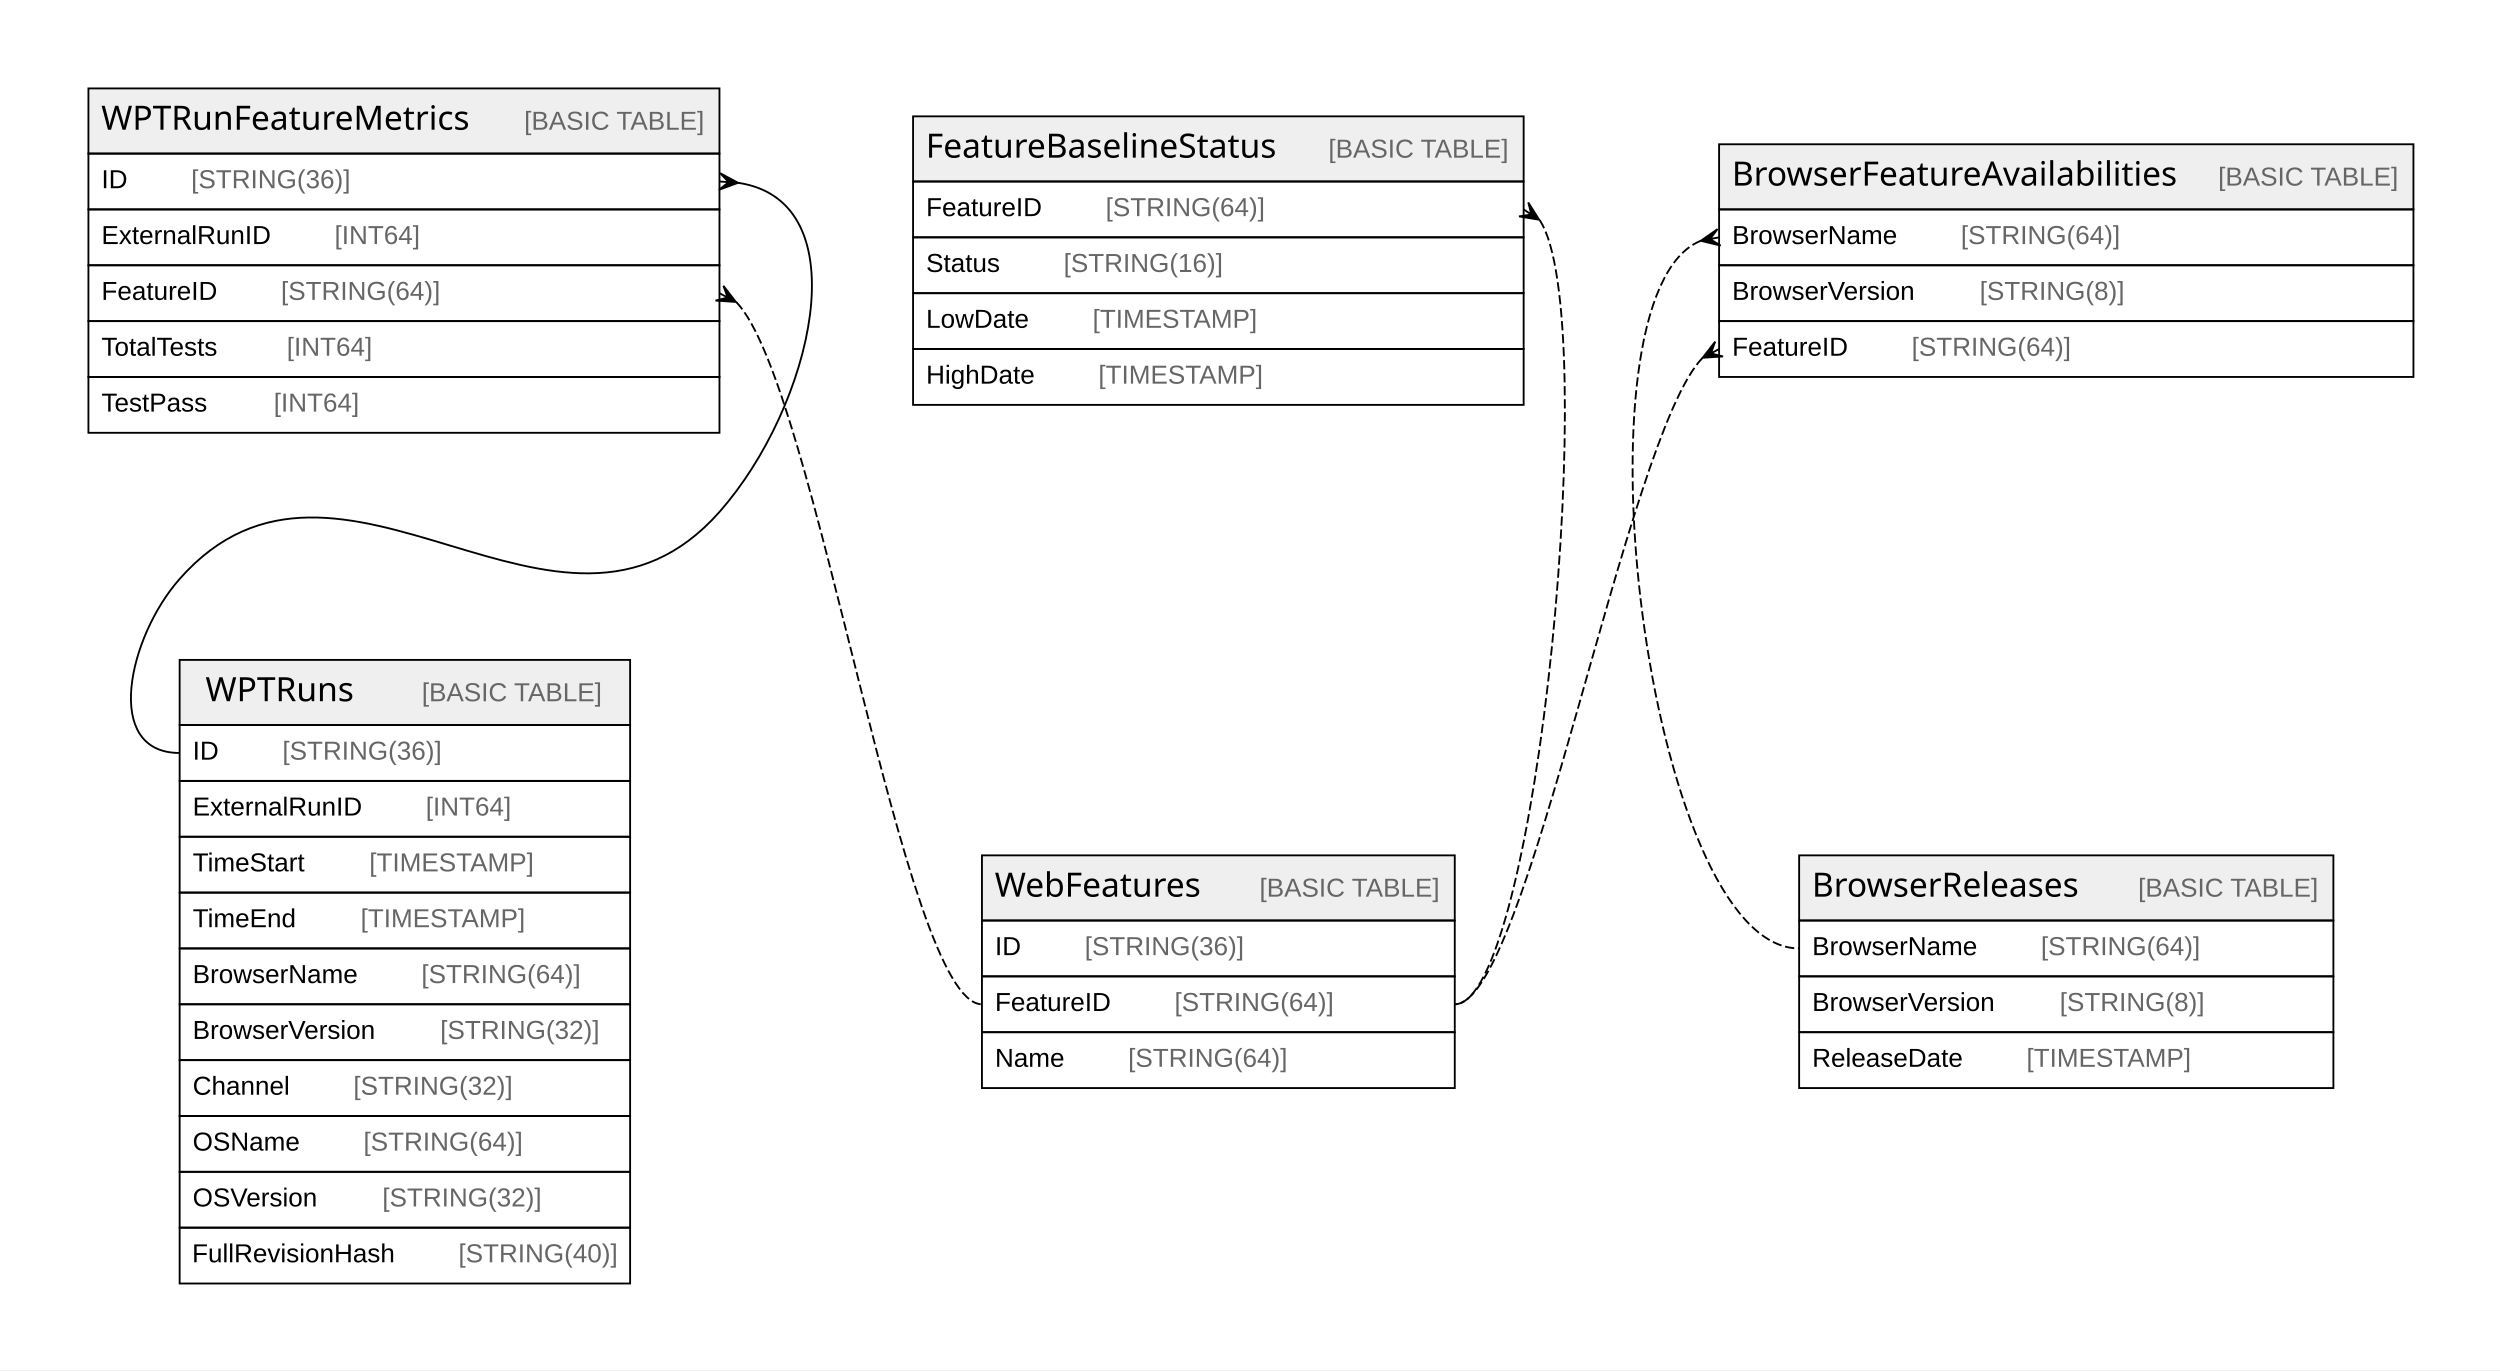
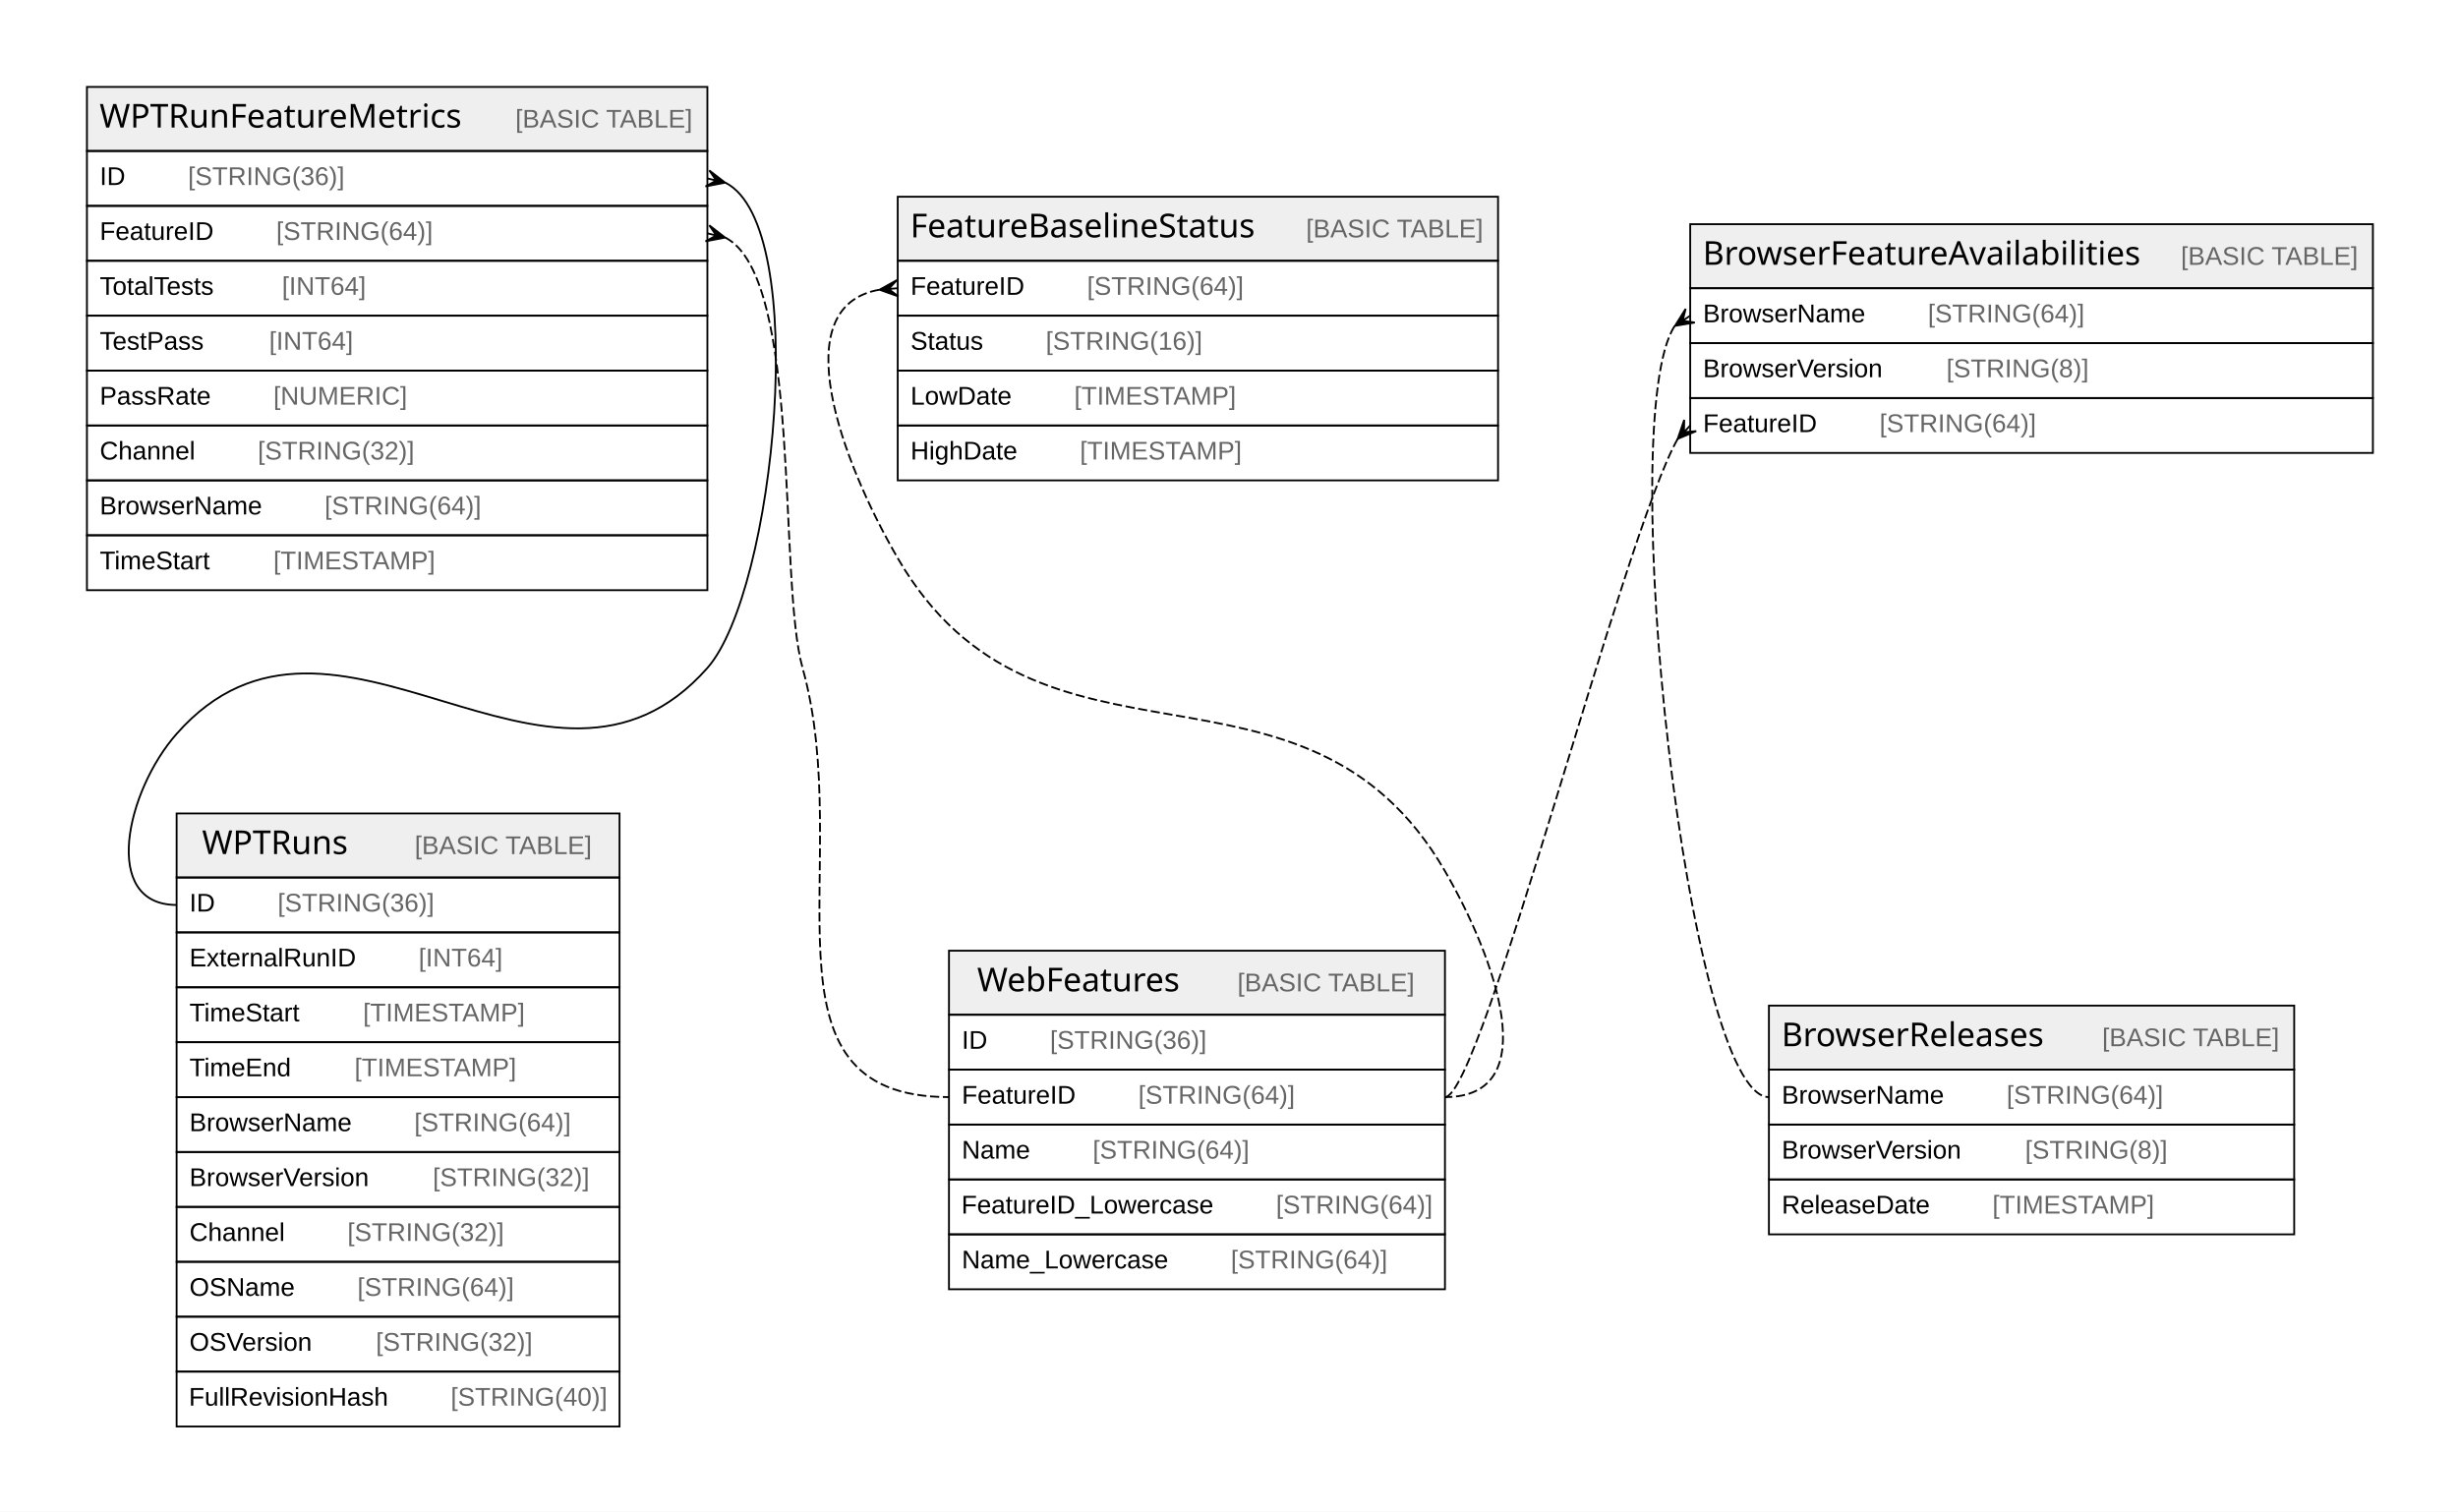
- <svg xmlns="http://www.w3.org/2000/svg" width="1343pt" height="736pt" viewBox="0.00 0.00 1343.00 736.00">
-   <g id="graph0" class="graph" transform="scale(1 1) rotate(0) translate(4 732)">
-     <polygon fill="#ffffff" stroke="transparent" points="-4,4 -4,-732 1339,-732 1339,4 -4,4" />
+ <svg xmlns="http://www.w3.org/2000/svg" width="1343pt" height="826pt" viewBox="0.00 0.00 1343.00 826.00">
+   <g id="graph0" class="graph" transform="scale(1 1) rotate(0) translate(4 822)">
+     <polygon fill="#ffffff" stroke="transparent" points="-4,4 -4,-822 1339,-822 1339,4 -4,4" />
    <g id="node1" class="node">
-       <polygon fill="#efefef" stroke="transparent" points="43.5,-649.5 43.5,-684.5 382.5,-684.5 382.5,-649.5 43.5,-649.5" />
-       <polygon fill="none" stroke="#000000" points="43.5,-649.5 43.5,-684.5 382.5,-684.5 382.5,-649.5 43.5,-649.5" />
-       <text text-anchor="start" x="50.386" y="-662.3" font-family="Arial Bold" font-size="18.00" fill="#000000">WPTRunFeatureMetrics</text>
-       <text text-anchor="start" x="243.386" y="-662.3" font-family="Arial" font-size="14.00" fill="#000000">    </text>
-       <text text-anchor="start" x="277.59" y="-662.3" font-family="Arial" font-size="14.00" fill="#666666">[BASIC TABLE]</text>
+       <polygon fill="#efefef" stroke="transparent" points="43.5,-739.5 43.5,-774.5 382.5,-774.5 382.5,-739.5 43.5,-739.5" />
+       <polygon fill="none" stroke="#000000" points="43.5,-739.5 43.5,-774.5 382.5,-774.5 382.5,-739.5 43.5,-739.5" />
+       <text text-anchor="start" x="50.386" y="-752.3" font-family="Arial Bold" font-size="18.00" fill="#000000">WPTRunFeatureMetrics</text>
+       <text text-anchor="start" x="243.386" y="-752.3" font-family="Arial" font-size="14.00" fill="#000000">    </text>
+       <text text-anchor="start" x="277.59" y="-752.3" font-family="Arial" font-size="14.00" fill="#666666">[BASIC TABLE]</text>
+       <polygon fill="none" stroke="#000000" points="43.5,-709.5 43.5,-739.5 382.5,-739.5 382.5,-709.5 43.5,-709.5" />
+       <text text-anchor="start" x="50.5" y="-720.9" font-family="Arial" font-size="14.00" fill="#000000">ID    </text>
+       <text text-anchor="start" x="98.702" y="-720.9" font-family="Arial" font-size="14.00" fill="#666666">[STRING(36)]</text>
+       <polygon fill="none" stroke="#000000" points="43.5,-679.5 43.5,-709.5 382.5,-709.5 382.5,-679.5 43.5,-679.5" />
+       <text text-anchor="start" x="50.5" y="-690.9" font-family="Arial" font-size="14.00" fill="#000000">FeatureID    </text>
+       <text text-anchor="start" x="146.936" y="-690.9" font-family="Arial" font-size="14.00" fill="#666666">[STRING(64)]</text>
+       <polygon fill="none" stroke="#000000" points="43.5,-649.5 43.5,-679.5 382.5,-679.5 382.5,-649.5 43.5,-649.5" />
+       <text text-anchor="start" x="50.5" y="-660.9" font-family="Arial" font-size="14.00" fill="#000000">TotalTests    </text>
+       <text text-anchor="start" x="150.046" y="-660.9" font-family="Arial" font-size="14.00" fill="#666666">[INT64]</text>
      <polygon fill="none" stroke="#000000" points="43.5,-619.5 43.5,-649.5 382.5,-649.5 382.5,-619.5 43.5,-619.5" />
-       <text text-anchor="start" x="50.5" y="-630.9" font-family="Arial" font-size="14.00" fill="#000000">ID    </text>
-       <text text-anchor="start" x="98.702" y="-630.9" font-family="Arial" font-size="14.00" fill="#666666">[STRING(36)]</text>
+       <text text-anchor="start" x="50.5" y="-630.9" font-family="Arial" font-size="14.00" fill="#000000">TestPass    </text>
+       <text text-anchor="start" x="143.05" y="-630.9" font-family="Arial" font-size="14.00" fill="#666666">[INT64]</text>
      <polygon fill="none" stroke="#000000" points="43.5,-589.5 43.5,-619.5 382.5,-619.5 382.5,-589.5 43.5,-589.5" />
-       <text text-anchor="start" x="50.5" y="-600.9" font-family="Arial" font-size="14.00" fill="#000000">ExternalRunID    </text>
-       <text text-anchor="start" x="175.716" y="-600.9" font-family="Arial" font-size="14.00" fill="#666666">[INT64]</text>
+       <text text-anchor="start" x="50.5" y="-600.9" font-family="Arial" font-size="14.00" fill="#000000">PassRate    </text>
+       <text text-anchor="start" x="145.386" y="-600.9" font-family="Arial" font-size="14.00" fill="#666666">[NUMERIC]</text>
      <polygon fill="none" stroke="#000000" points="43.5,-559.5 43.5,-589.5 382.5,-589.5 382.5,-559.5 43.5,-559.5" />
-       <text text-anchor="start" x="50.5" y="-570.9" font-family="Arial" font-size="14.00" fill="#000000">FeatureID    </text>
-       <text text-anchor="start" x="146.936" y="-570.9" font-family="Arial" font-size="14.00" fill="#666666">[STRING(64)]</text>
+       <text text-anchor="start" x="50.5" y="-570.9" font-family="Arial" font-size="14.00" fill="#000000">Channel    </text>
+       <text text-anchor="start" x="136.831" y="-570.9" font-family="Arial" font-size="14.00" fill="#666666">[STRING(32)]</text>
      <polygon fill="none" stroke="#000000" points="43.5,-529.5 43.5,-559.5 382.5,-559.5 382.5,-529.5 43.5,-529.5" />
-       <text text-anchor="start" x="50.5" y="-540.9" font-family="Arial" font-size="14.00" fill="#000000">TotalTests    </text>
-       <text text-anchor="start" x="150.046" y="-540.9" font-family="Arial" font-size="14.00" fill="#666666">[INT64]</text>
+       <text text-anchor="start" x="50.5" y="-540.9" font-family="Arial" font-size="14.00" fill="#000000">BrowserName    </text>
+       <text text-anchor="start" x="173.367" y="-540.9" font-family="Arial" font-size="14.00" fill="#666666">[STRING(64)]</text>
      <polygon fill="none" stroke="#000000" points="43.5,-499.5 43.5,-529.5 382.5,-529.5 382.5,-499.5 43.5,-499.5" />
-       <text text-anchor="start" x="50.5" y="-510.9" font-family="Arial" font-size="14.00" fill="#000000">TestPass    </text>
-       <text text-anchor="start" x="143.05" y="-510.9" font-family="Arial" font-size="14.00" fill="#666666">[INT64]</text>
+       <text text-anchor="start" x="50.5" y="-510.9" font-family="Arial" font-size="14.00" fill="#000000">TimeStart    </text>
+       <text text-anchor="start" x="145.368" y="-510.9" font-family="Arial" font-size="14.00" fill="#666666">[TIMESTAMP]</text>
    </g>
    <g id="node3" class="node">
-       <polygon fill="#efefef" stroke="transparent" points="523.5,-237.5 523.5,-272.5 777.5,-272.5 777.5,-237.5 523.5,-237.5" />
-       <polygon fill="none" stroke="#000000" points="523.5,-237.5 523.5,-272.5 777.5,-272.5 777.5,-237.5 523.5,-237.5" />
-       <text text-anchor="start" x="530.377" y="-250.3" font-family="Arial Bold" font-size="18.00" fill="#000000">WebFeatures</text>
-       <text text-anchor="start" x="638.395" y="-250.3" font-family="Arial" font-size="14.00" fill="#000000">    </text>
-       <text text-anchor="start" x="672.6" y="-250.3" font-family="Arial" font-size="14.00" fill="#666666">[BASIC TABLE]</text>
-       <polygon fill="none" stroke="#000000" points="523.5,-207.5 523.5,-237.5 777.5,-237.5 777.5,-207.5 523.5,-207.5" />
-       <text text-anchor="start" x="530.5" y="-218.9" font-family="Arial" font-size="14.00" fill="#000000">ID    </text>
-       <text text-anchor="start" x="578.702" y="-218.9" font-family="Arial" font-size="14.00" fill="#666666">[STRING(36)]</text>
-       <polygon fill="none" stroke="#000000" points="523.5,-177.5 523.5,-207.5 777.5,-207.5 777.5,-177.5 523.5,-177.5" />
-       <text text-anchor="start" x="530.5" y="-188.9" font-family="Arial" font-size="14.00" fill="#000000">FeatureID    </text>
-       <text text-anchor="start" x="626.936" y="-188.9" font-family="Arial" font-size="14.00" fill="#666666">[STRING(64)]</text>
-       <polygon fill="none" stroke="#000000" points="523.5,-147.5 523.5,-177.5 777.5,-177.5 777.5,-147.5 523.5,-147.5" />
-       <text text-anchor="start" x="530.5" y="-158.9" font-family="Arial" font-size="14.00" fill="#000000">Name    </text>
-       <text text-anchor="start" x="602.037" y="-158.9" font-family="Arial" font-size="14.00" fill="#666666">[STRING(64)]</text>
+       <polygon fill="#efefef" stroke="transparent" points="514.5,-267.5 514.5,-302.5 785.5,-302.5 785.5,-267.5 514.5,-267.5" />
+       <polygon fill="none" stroke="#000000" points="514.5,-267.5 514.5,-302.5 785.5,-302.5 785.5,-267.5 514.5,-267.5" />
+       <text text-anchor="start" x="529.877" y="-280.3" font-family="Arial Bold" font-size="18.00" fill="#000000">WebFeatures</text>
+       <text text-anchor="start" x="637.895" y="-280.3" font-family="Arial" font-size="14.00" fill="#000000">    </text>
+       <text text-anchor="start" x="672.1" y="-280.3" font-family="Arial" font-size="14.00" fill="#666666">[BASIC TABLE]</text>
+       <polygon fill="none" stroke="#000000" points="514.5,-237.5 514.5,-267.5 785.5,-267.5 785.5,-237.5 514.5,-237.5" />
+       <text text-anchor="start" x="521.5" y="-248.9" font-family="Arial" font-size="14.00" fill="#000000">ID    </text>
+       <text text-anchor="start" x="569.702" y="-248.9" font-family="Arial" font-size="14.00" fill="#666666">[STRING(36)]</text>
+       <polygon fill="none" stroke="#000000" points="514.5,-207.5 514.5,-237.5 785.5,-237.5 785.5,-207.5 514.5,-207.5" />
+       <text text-anchor="start" x="521.5" y="-218.9" font-family="Arial" font-size="14.00" fill="#000000">FeatureID    </text>
+       <text text-anchor="start" x="617.936" y="-218.9" font-family="Arial" font-size="14.00" fill="#666666">[STRING(64)]</text>
+       <polygon fill="none" stroke="#000000" points="514.5,-177.5 514.5,-207.5 785.5,-207.5 785.5,-177.5 514.5,-177.5" />
+       <text text-anchor="start" x="521.5" y="-188.9" font-family="Arial" font-size="14.00" fill="#000000">Name    </text>
+       <text text-anchor="start" x="593.037" y="-188.9" font-family="Arial" font-size="14.00" fill="#666666">[STRING(64)]</text>
+       <polygon fill="none" stroke="#000000" points="514.5,-147.5 514.5,-177.5 785.5,-177.5 785.5,-147.5 514.5,-147.5" />
+       <text text-anchor="start" x="521.275" y="-158.9" font-family="Arial" font-size="14.00" fill="#000000">FeatureID_Lowercase    </text>
+       <text text-anchor="start" x="693.174" y="-158.9" font-family="Arial" font-size="14.00" fill="#666666">[STRING(64)]</text>
+       <polygon fill="none" stroke="#000000" points="514.5,-117.5 514.5,-147.5 785.5,-147.5 785.5,-117.5 514.5,-117.5" />
+       <text text-anchor="start" x="521.5" y="-128.9" font-family="Arial" font-size="14.00" fill="#000000">Name_Lowercase    </text>
+       <text text-anchor="start" x="668.5" y="-128.9" font-family="Arial" font-size="14.00" fill="#666666">[STRING(64)]</text>
    </g>
    <g id="edge2" class="edge">
-       <path fill="none" stroke="#000000" stroke-dasharray="5,2" d="M391.58,-569.67C434.429,-525.45 481.261,-192.5 523.5,-192.5" />
-       <polygon fill="#000000" stroke="#000000" points="391.329,-569.804 380.387,-570.527 386.914,-572.152 382.5,-574.5 382.5,-574.5 382.5,-574.5 386.914,-572.152 384.613,-578.473 391.329,-569.804 391.329,-569.804" />
+       <path fill="none" stroke="#000000" stroke-dasharray="5,2" d="M392.359,-692.14C434.467,-670.457 420.941,-505.584 434.5,-457 464.101,-350.933 404.38,-222.5 514.5,-222.5" />
+       <polygon fill="#000000" stroke="#000000" points="392.225,-692.172 381.452,-690.124 387.363,-693.336 382.5,-694.5 382.5,-694.5 382.5,-694.5 387.363,-693.336 383.548,-698.876 392.225,-692.172 392.225,-692.172" />
    </g>
    <g id="node5" class="node">
      <polygon fill="#efefef" stroke="transparent" points="92.5,-342.5 92.5,-377.5 334.5,-377.5 334.5,-342.5 92.5,-342.5" />
      <polygon fill="none" stroke="#000000" points="92.5,-342.5 92.5,-377.5 334.5,-377.5 334.5,-342.5 92.5,-342.5" />
      <text text-anchor="start" x="106.387" y="-355.3" font-family="Arial Bold" font-size="18.00" fill="#000000">WPTRuns</text>
      <text text-anchor="start" x="188.384" y="-355.3" font-family="Arial" font-size="14.00" fill="#000000">    </text>
      <text text-anchor="start" x="222.589" y="-355.3" font-family="Arial" font-size="14.00" fill="#666666">[BASIC TABLE]</text>
      <polygon fill="none" stroke="#000000" points="92.5,-312.5 92.5,-342.5 334.5,-342.5 334.5,-312.5 92.5,-312.5" />
      <text text-anchor="start" x="99.5" y="-323.9" font-family="Arial" font-size="14.00" fill="#000000">ID    </text>
      <text text-anchor="start" x="147.702" y="-323.9" font-family="Arial" font-size="14.00" fill="#666666">[STRING(36)]</text>
      <polygon fill="none" stroke="#000000" points="92.5,-282.5 92.5,-312.5 334.5,-312.5 334.5,-282.5 92.5,-282.5" />
      <text text-anchor="start" x="99.5" y="-293.9" font-family="Arial" font-size="14.00" fill="#000000">ExternalRunID    </text>
      <text text-anchor="start" x="224.716" y="-293.9" font-family="Arial" font-size="14.00" fill="#666666">[INT64]</text>
      <polygon fill="none" stroke="#000000" points="92.5,-252.5 92.5,-282.5 334.5,-282.5 334.5,-252.5 92.5,-252.5" />
      <text text-anchor="start" x="99.5" y="-263.9" font-family="Arial" font-size="14.00" fill="#000000">TimeStart    </text>
      <text text-anchor="start" x="194.368" y="-263.9" font-family="Arial" font-size="14.00" fill="#666666">[TIMESTAMP]</text>
      <polygon fill="none" stroke="#000000" points="92.5,-222.5 92.5,-252.5 334.5,-252.5 334.5,-222.5 92.5,-222.5" />
      <text text-anchor="start" x="99.5" y="-233.9" font-family="Arial" font-size="14.00" fill="#000000">TimeEnd    </text>
      <text text-anchor="start" x="189.709" y="-233.9" font-family="Arial" font-size="14.00" fill="#666666">[TIMESTAMP]</text>
      <polygon fill="none" stroke="#000000" points="92.5,-192.5 92.5,-222.5 334.5,-222.5 334.5,-192.5 92.5,-192.5" />
      <text text-anchor="start" x="99.5" y="-203.9" font-family="Arial" font-size="14.00" fill="#000000">BrowserName    </text>
      <text text-anchor="start" x="222.367" y="-203.9" font-family="Arial" font-size="14.00" fill="#666666">[STRING(64)]</text>
      <polygon fill="none" stroke="#000000" points="92.5,-162.5 92.5,-192.5 334.5,-192.5 334.5,-162.5 92.5,-162.5" />
      <text text-anchor="start" x="99.5" y="-173.9" font-family="Arial" font-size="14.00" fill="#000000">BrowserVersion    </text>
      <text text-anchor="start" x="232.486" y="-173.9" font-family="Arial" font-size="14.00" fill="#666666">[STRING(32)]</text>
      <polygon fill="none" stroke="#000000" points="92.5,-132.5 92.5,-162.5 334.5,-162.5 334.5,-132.5 92.5,-132.5" />
      <text text-anchor="start" x="99.5" y="-143.9" font-family="Arial" font-size="14.00" fill="#000000">Channel    </text>
      <text text-anchor="start" x="185.831" y="-143.9" font-family="Arial" font-size="14.00" fill="#666666">[STRING(32)]</text>
      <polygon fill="none" stroke="#000000" points="92.5,-102.5 92.5,-132.5 334.5,-132.5 334.5,-102.5 92.5,-102.5" />
      <text text-anchor="start" x="99.5" y="-113.9" font-family="Arial" font-size="14.00" fill="#000000">OSName    </text>
      <text text-anchor="start" x="191.264" y="-113.9" font-family="Arial" font-size="14.00" fill="#666666">[STRING(64)]</text>
      <polygon fill="none" stroke="#000000" points="92.5,-72.5 92.5,-102.5 334.5,-102.5 334.5,-72.5 92.5,-72.5" />
      <text text-anchor="start" x="99.5" y="-83.9" font-family="Arial" font-size="14.00" fill="#000000">OSVersion    </text>
      <text text-anchor="start" x="201.384" y="-83.9" font-family="Arial" font-size="14.00" fill="#666666">[STRING(32)]</text>
      <polygon fill="none" stroke="#000000" points="92.5,-42.5 92.5,-72.5 334.5,-72.5 334.5,-42.5 92.5,-42.5" />
      <text text-anchor="start" x="99.178" y="-53.9" font-family="Arial" font-size="14.00" fill="#000000">FullRevisionHash    </text>
      <text text-anchor="start" x="242.271" y="-53.9" font-family="Arial" font-size="14.00" fill="#666666">[STRING(40)]</text>
    </g>
    <g id="edge1" class="edge">
-       <path fill="none" stroke="#000000" d="M392.5,-633.799C458.942,-623.984 432.387,-513.463 382.5,-457 296.505,-359.67 178.495,-518.33 92.5,-421 64.985,-389.858 50.944,-327.5 92.5,-327.5" />
-       <polygon fill="#000000" stroke="#000000" points="392.476,-633.801 382.185,-630.011 387.488,-634.15 382.5,-634.5 382.5,-634.5 382.5,-634.5 387.488,-634.15 382.815,-638.989 392.476,-633.801 392.476,-633.801" />
+       <path fill="none" stroke="#000000" d="M392.436,-722.137C439.442,-698.156 419.476,-498.85 382.5,-457 296.505,-359.67 178.495,-518.33 92.5,-421 64.985,-389.858 50.944,-327.5 92.5,-327.5" />
+       <polygon fill="#000000" stroke="#000000" points="392.229,-722.186 381.459,-720.122 387.364,-723.343 382.5,-724.5 382.5,-724.5 382.5,-724.5 387.364,-723.343 383.541,-728.878 392.229,-722.186 392.229,-722.186" />
    </g>
    <g id="node2" class="node">
      <polygon fill="#efefef" stroke="transparent" points="962.5,-237.5 962.5,-272.5 1249.5,-272.5 1249.5,-237.5 962.5,-237.5" />
      <polygon fill="none" stroke="#000000" points="962.5,-237.5 962.5,-272.5 1249.5,-272.5 1249.5,-237.5 962.5,-237.5" />
      <text text-anchor="start" x="969.381" y="-250.3" font-family="Arial Bold" font-size="18.00" fill="#000000">BrowserReleases</text>
      <text text-anchor="start" x="1110.39" y="-250.3" font-family="Arial" font-size="14.00" fill="#000000">    </text>
      <text text-anchor="start" x="1144.595" y="-250.3" font-family="Arial" font-size="14.00" fill="#666666">[BASIC TABLE]</text>
      <polygon fill="none" stroke="#000000" points="962.5,-207.5 962.5,-237.5 1249.5,-237.5 1249.5,-207.5 962.5,-207.5" />
      <text text-anchor="start" x="969.5" y="-218.9" font-family="Arial" font-size="14.00" fill="#000000">BrowserName    </text>
      <text text-anchor="start" x="1092.367" y="-218.9" font-family="Arial" font-size="14.00" fill="#666666">[STRING(64)]</text>
      <polygon fill="none" stroke="#000000" points="962.5,-177.5 962.5,-207.5 1249.5,-207.5 1249.5,-177.5 962.5,-177.5" />
      <text text-anchor="start" x="969.5" y="-188.9" font-family="Arial" font-size="14.00" fill="#000000">BrowserVersion    </text>
      <text text-anchor="start" x="1102.486" y="-188.9" font-family="Arial" font-size="14.00" fill="#666666">[STRING(8)]</text>
      <polygon fill="none" stroke="#000000" points="962.5,-147.5 962.5,-177.5 1249.5,-177.5 1249.5,-147.5 962.5,-147.5" />
      <text text-anchor="start" x="969.5" y="-158.9" font-family="Arial" font-size="14.00" fill="#000000">ReleaseDate    </text>
      <text text-anchor="start" x="1084.611" y="-158.9" font-family="Arial" font-size="14.00" fill="#666666">[TIMESTAMP]</text>
    </g>
    <g id="node4" class="node">
-       <polygon fill="#efefef" stroke="transparent" points="919.5,-619.5 919.5,-654.5 1292.5,-654.5 1292.5,-619.5 919.5,-619.5" />
-       <polygon fill="none" stroke="#000000" points="919.5,-619.5 919.5,-654.5 1292.5,-654.5 1292.5,-619.5 919.5,-619.5" />
-       <text text-anchor="start" x="926.382" y="-632.3" font-family="Arial Bold" font-size="18.00" fill="#000000">BrowserFeatureAvailabilities</text>
-       <text text-anchor="start" x="1153.389" y="-632.3" font-family="Arial" font-size="14.00" fill="#000000">    </text>
-       <text text-anchor="start" x="1187.594" y="-632.3" font-family="Arial" font-size="14.00" fill="#666666">[BASIC TABLE]</text>
-       <polygon fill="none" stroke="#000000" points="919.5,-589.5 919.5,-619.5 1292.5,-619.5 1292.5,-589.5 919.5,-589.5" />
-       <text text-anchor="start" x="926.5" y="-600.9" font-family="Arial" font-size="14.00" fill="#000000">BrowserName    </text>
-       <text text-anchor="start" x="1049.367" y="-600.9" font-family="Arial" font-size="14.00" fill="#666666">[STRING(64)]</text>
-       <polygon fill="none" stroke="#000000" points="919.5,-559.5 919.5,-589.5 1292.5,-589.5 1292.5,-559.5 919.5,-559.5" />
-       <text text-anchor="start" x="926.5" y="-570.9" font-family="Arial" font-size="14.00" fill="#000000">BrowserVersion    </text>
-       <text text-anchor="start" x="1059.486" y="-570.9" font-family="Arial" font-size="14.00" fill="#666666">[STRING(8)]</text>
-       <polygon fill="none" stroke="#000000" points="919.5,-529.5 919.5,-559.5 1292.5,-559.5 1292.5,-529.5 919.5,-529.5" />
-       <text text-anchor="start" x="926.5" y="-540.9" font-family="Arial" font-size="14.00" fill="#000000">FeatureID    </text>
-       <text text-anchor="start" x="1022.936" y="-540.9" font-family="Arial" font-size="14.00" fill="#666666">[STRING(64)]</text>
+       <polygon fill="#efefef" stroke="transparent" points="919.5,-664.5 919.5,-699.5 1292.5,-699.5 1292.5,-664.5 919.5,-664.5" />
+       <polygon fill="none" stroke="#000000" points="919.5,-664.5 919.5,-699.5 1292.5,-699.5 1292.5,-664.5 919.5,-664.5" />
+       <text text-anchor="start" x="926.382" y="-677.3" font-family="Arial Bold" font-size="18.00" fill="#000000">BrowserFeatureAvailabilities</text>
+       <text text-anchor="start" x="1153.389" y="-677.3" font-family="Arial" font-size="14.00" fill="#000000">    </text>
+       <text text-anchor="start" x="1187.594" y="-677.3" font-family="Arial" font-size="14.00" fill="#666666">[BASIC TABLE]</text>
+       <polygon fill="none" stroke="#000000" points="919.5,-634.5 919.5,-664.5 1292.5,-664.5 1292.5,-634.5 919.5,-634.5" />
+       <text text-anchor="start" x="926.5" y="-645.9" font-family="Arial" font-size="14.00" fill="#000000">BrowserName    </text>
+       <text text-anchor="start" x="1049.367" y="-645.9" font-family="Arial" font-size="14.00" fill="#666666">[STRING(64)]</text>
+       <polygon fill="none" stroke="#000000" points="919.5,-604.5 919.5,-634.5 1292.5,-634.5 1292.5,-604.5 919.5,-604.5" />
+       <text text-anchor="start" x="926.5" y="-615.9" font-family="Arial" font-size="14.00" fill="#000000">BrowserVersion    </text>
+       <text text-anchor="start" x="1059.486" y="-615.9" font-family="Arial" font-size="14.00" fill="#666666">[STRING(8)]</text>
+       <polygon fill="none" stroke="#000000" points="919.5,-574.5 919.5,-604.5 1292.5,-604.5 1292.5,-574.5 919.5,-574.5" />
+       <text text-anchor="start" x="926.5" y="-585.9" font-family="Arial" font-size="14.00" fill="#000000">FeatureID    </text>
+       <text text-anchor="start" x="1022.936" y="-585.9" font-family="Arial" font-size="14.00" fill="#666666">[STRING(64)]</text>
    </g>
    <g id="edge4" class="edge">
-       <path fill="none" stroke="#000000" stroke-dasharray="5,2" d="M909.631,-602.625C837.674,-573.807 880.579,-222.5 962.5,-222.5" />
-       <polygon fill="#000000" stroke="#000000" points="909.676,-602.633 918.66,-608.921 914.588,-603.567 919.5,-604.5 919.5,-604.5 919.5,-604.5 914.588,-603.567 920.34,-600.079 909.676,-602.633 909.676,-602.633" />
+       <path fill="none" stroke="#000000" stroke-dasharray="5,2" d="M910.965,-643.787C877.716,-593.116 918.075,-222.5 962.5,-222.5" />
+       <polygon fill="#000000" stroke="#000000" points="911.19,-643.937 916.997,-653.24 915.345,-646.719 919.5,-649.5 919.5,-649.5 919.5,-649.5 915.345,-646.719 922.003,-645.76 911.19,-643.937 911.19,-643.937" />
    </g>
    <g id="edge3" class="edge">
-       <path fill="none" stroke="#000000" stroke-dasharray="5,2" d="M910.644,-539.79C869.516,-498.02 816.791,-192.5 777.5,-192.5" />
-       <polygon fill="#000000" stroke="#000000" points="910.671,-539.804 917.387,-548.473 915.086,-542.152 919.5,-544.5 919.5,-544.5 919.5,-544.5 915.086,-542.152 921.613,-540.527 910.671,-539.804 910.671,-539.804" />
+       <path fill="none" stroke="#000000" stroke-dasharray="5,2" d="M912.655,-582.169C883.064,-530.444 805.383,-222.5 785.5,-222.5" />
+       <polygon fill="#000000" stroke="#000000" points="912.676,-582.191 916.211,-592.571 916.088,-585.845 919.5,-589.5 919.5,-589.5 919.5,-589.5 916.088,-585.845 922.789,-586.429 912.676,-582.191 912.676,-582.191" />
    </g>
    <g id="node6" class="node">
-       <polygon fill="#efefef" stroke="transparent" points="486.5,-634.5 486.5,-669.5 814.5,-669.5 814.5,-634.5 486.5,-634.5" />
-       <polygon fill="none" stroke="#000000" points="486.5,-634.5 486.5,-669.5 814.5,-669.5 814.5,-634.5 486.5,-634.5" />
-       <text text-anchor="start" x="493.359" y="-647.3" font-family="Arial Bold" font-size="18.00" fill="#000000">FeatureBaselineStatus</text>
-       <text text-anchor="start" x="675.413" y="-647.3" font-family="Arial" font-size="14.00" fill="#000000">    </text>
-       <text text-anchor="start" x="709.617" y="-647.3" font-family="Arial" font-size="14.00" fill="#666666">[BASIC TABLE]</text>
-       <polygon fill="none" stroke="#000000" points="486.5,-604.5 486.5,-634.5 814.5,-634.5 814.5,-604.5 486.5,-604.5" />
-       <text text-anchor="start" x="493.5" y="-615.9" font-family="Arial" font-size="14.00" fill="#000000">FeatureID    </text>
-       <text text-anchor="start" x="589.936" y="-615.9" font-family="Arial" font-size="14.00" fill="#666666">[STRING(64)]</text>
-       <polygon fill="none" stroke="#000000" points="486.5,-574.5 486.5,-604.5 814.5,-604.5 814.5,-574.5 486.5,-574.5" />
-       <text text-anchor="start" x="493.5" y="-585.9" font-family="Arial" font-size="14.00" fill="#000000">Status    </text>
-       <text text-anchor="start" x="567.388" y="-585.9" font-family="Arial" font-size="14.00" fill="#666666">[STRING(16)]</text>
-       <polygon fill="none" stroke="#000000" points="486.5,-544.5 486.5,-574.5 814.5,-574.5 814.5,-544.5 486.5,-544.5" />
-       <text text-anchor="start" x="493.5" y="-555.9" font-family="Arial" font-size="14.00" fill="#000000">LowDate    </text>
-       <text text-anchor="start" x="582.939" y="-555.9" font-family="Arial" font-size="14.00" fill="#666666">[TIMESTAMP]</text>
-       <polygon fill="none" stroke="#000000" points="486.5,-514.5 486.5,-544.5 814.5,-544.5 814.5,-514.5 486.5,-514.5" />
-       <text text-anchor="start" x="493.5" y="-525.9" font-family="Arial" font-size="14.00" fill="#000000">HighDate    </text>
-       <text text-anchor="start" x="586.046" y="-525.9" font-family="Arial" font-size="14.00" fill="#666666">[TIMESTAMP]</text>
+       <polygon fill="#efefef" stroke="transparent" points="486.5,-679.5 486.5,-714.5 814.5,-714.5 814.5,-679.5 486.5,-679.5" />
+       <polygon fill="none" stroke="#000000" points="486.5,-679.5 486.5,-714.5 814.5,-714.5 814.5,-679.5 486.5,-679.5" />
+       <text text-anchor="start" x="493.359" y="-692.3" font-family="Arial Bold" font-size="18.00" fill="#000000">FeatureBaselineStatus</text>
+       <text text-anchor="start" x="675.413" y="-692.3" font-family="Arial" font-size="14.00" fill="#000000">    </text>
+       <text text-anchor="start" x="709.617" y="-692.3" font-family="Arial" font-size="14.00" fill="#666666">[BASIC TABLE]</text>
+       <polygon fill="none" stroke="#000000" points="486.5,-649.5 486.5,-679.5 814.5,-679.5 814.5,-649.5 486.5,-649.5" />
+       <text text-anchor="start" x="493.5" y="-660.9" font-family="Arial" font-size="14.00" fill="#000000">FeatureID    </text>
+       <text text-anchor="start" x="589.936" y="-660.9" font-family="Arial" font-size="14.00" fill="#666666">[STRING(64)]</text>
+       <polygon fill="none" stroke="#000000" points="486.5,-619.5 486.5,-649.5 814.5,-649.5 814.5,-619.5 486.5,-619.5" />
+       <text text-anchor="start" x="493.5" y="-630.9" font-family="Arial" font-size="14.00" fill="#000000">Status    </text>
+       <text text-anchor="start" x="567.388" y="-630.9" font-family="Arial" font-size="14.00" fill="#666666">[STRING(16)]</text>
+       <polygon fill="none" stroke="#000000" points="486.5,-589.5 486.5,-619.5 814.5,-619.5 814.5,-589.5 486.5,-589.5" />
+       <text text-anchor="start" x="493.5" y="-600.9" font-family="Arial" font-size="14.00" fill="#000000">LowDate    </text>
+       <text text-anchor="start" x="582.939" y="-600.9" font-family="Arial" font-size="14.00" fill="#666666">[TIMESTAMP]</text>
+       <polygon fill="none" stroke="#000000" points="486.5,-559.5 486.5,-589.5 814.5,-589.5 814.5,-559.5 486.5,-559.5" />
+       <text text-anchor="start" x="493.5" y="-570.9" font-family="Arial" font-size="14.00" fill="#000000">HighDate    </text>
+       <text text-anchor="start" x="586.046" y="-570.9" font-family="Arial" font-size="14.00" fill="#666666">[TIMESTAMP]</text>
    </g>
    <g id="edge5" class="edge">
-       <path fill="none" stroke="#000000" stroke-dasharray="5,2" d="M823.104,-613.787C857.014,-563.116 821.867,-192.5 777.5,-192.5" />
-       <polygon fill="#000000" stroke="#000000" points="822.831,-613.968 812.011,-615.751 818.665,-616.734 814.5,-619.5 814.5,-619.5 814.5,-619.5 818.665,-616.734 816.989,-623.249 822.831,-613.968 822.831,-613.968" />
+       <path fill="none" stroke="#000000" stroke-dasharray="5,2" d="M476.288,-663.649C424.645,-654.324 455.469,-570.494 486.5,-517 563.314,-384.58 708.686,-478.42 785.5,-346 813.042,-298.521 840.389,-222.5 785.5,-222.5" />
+       <polygon fill="#000000" stroke="#000000" points="476.535,-663.669 486.126,-668.984 481.517,-664.085 486.5,-664.5 486.5,-664.5 486.5,-664.5 481.517,-664.085 486.874,-660.016 476.535,-663.669 476.535,-663.669" />
    </g>
  </g>
</svg>
